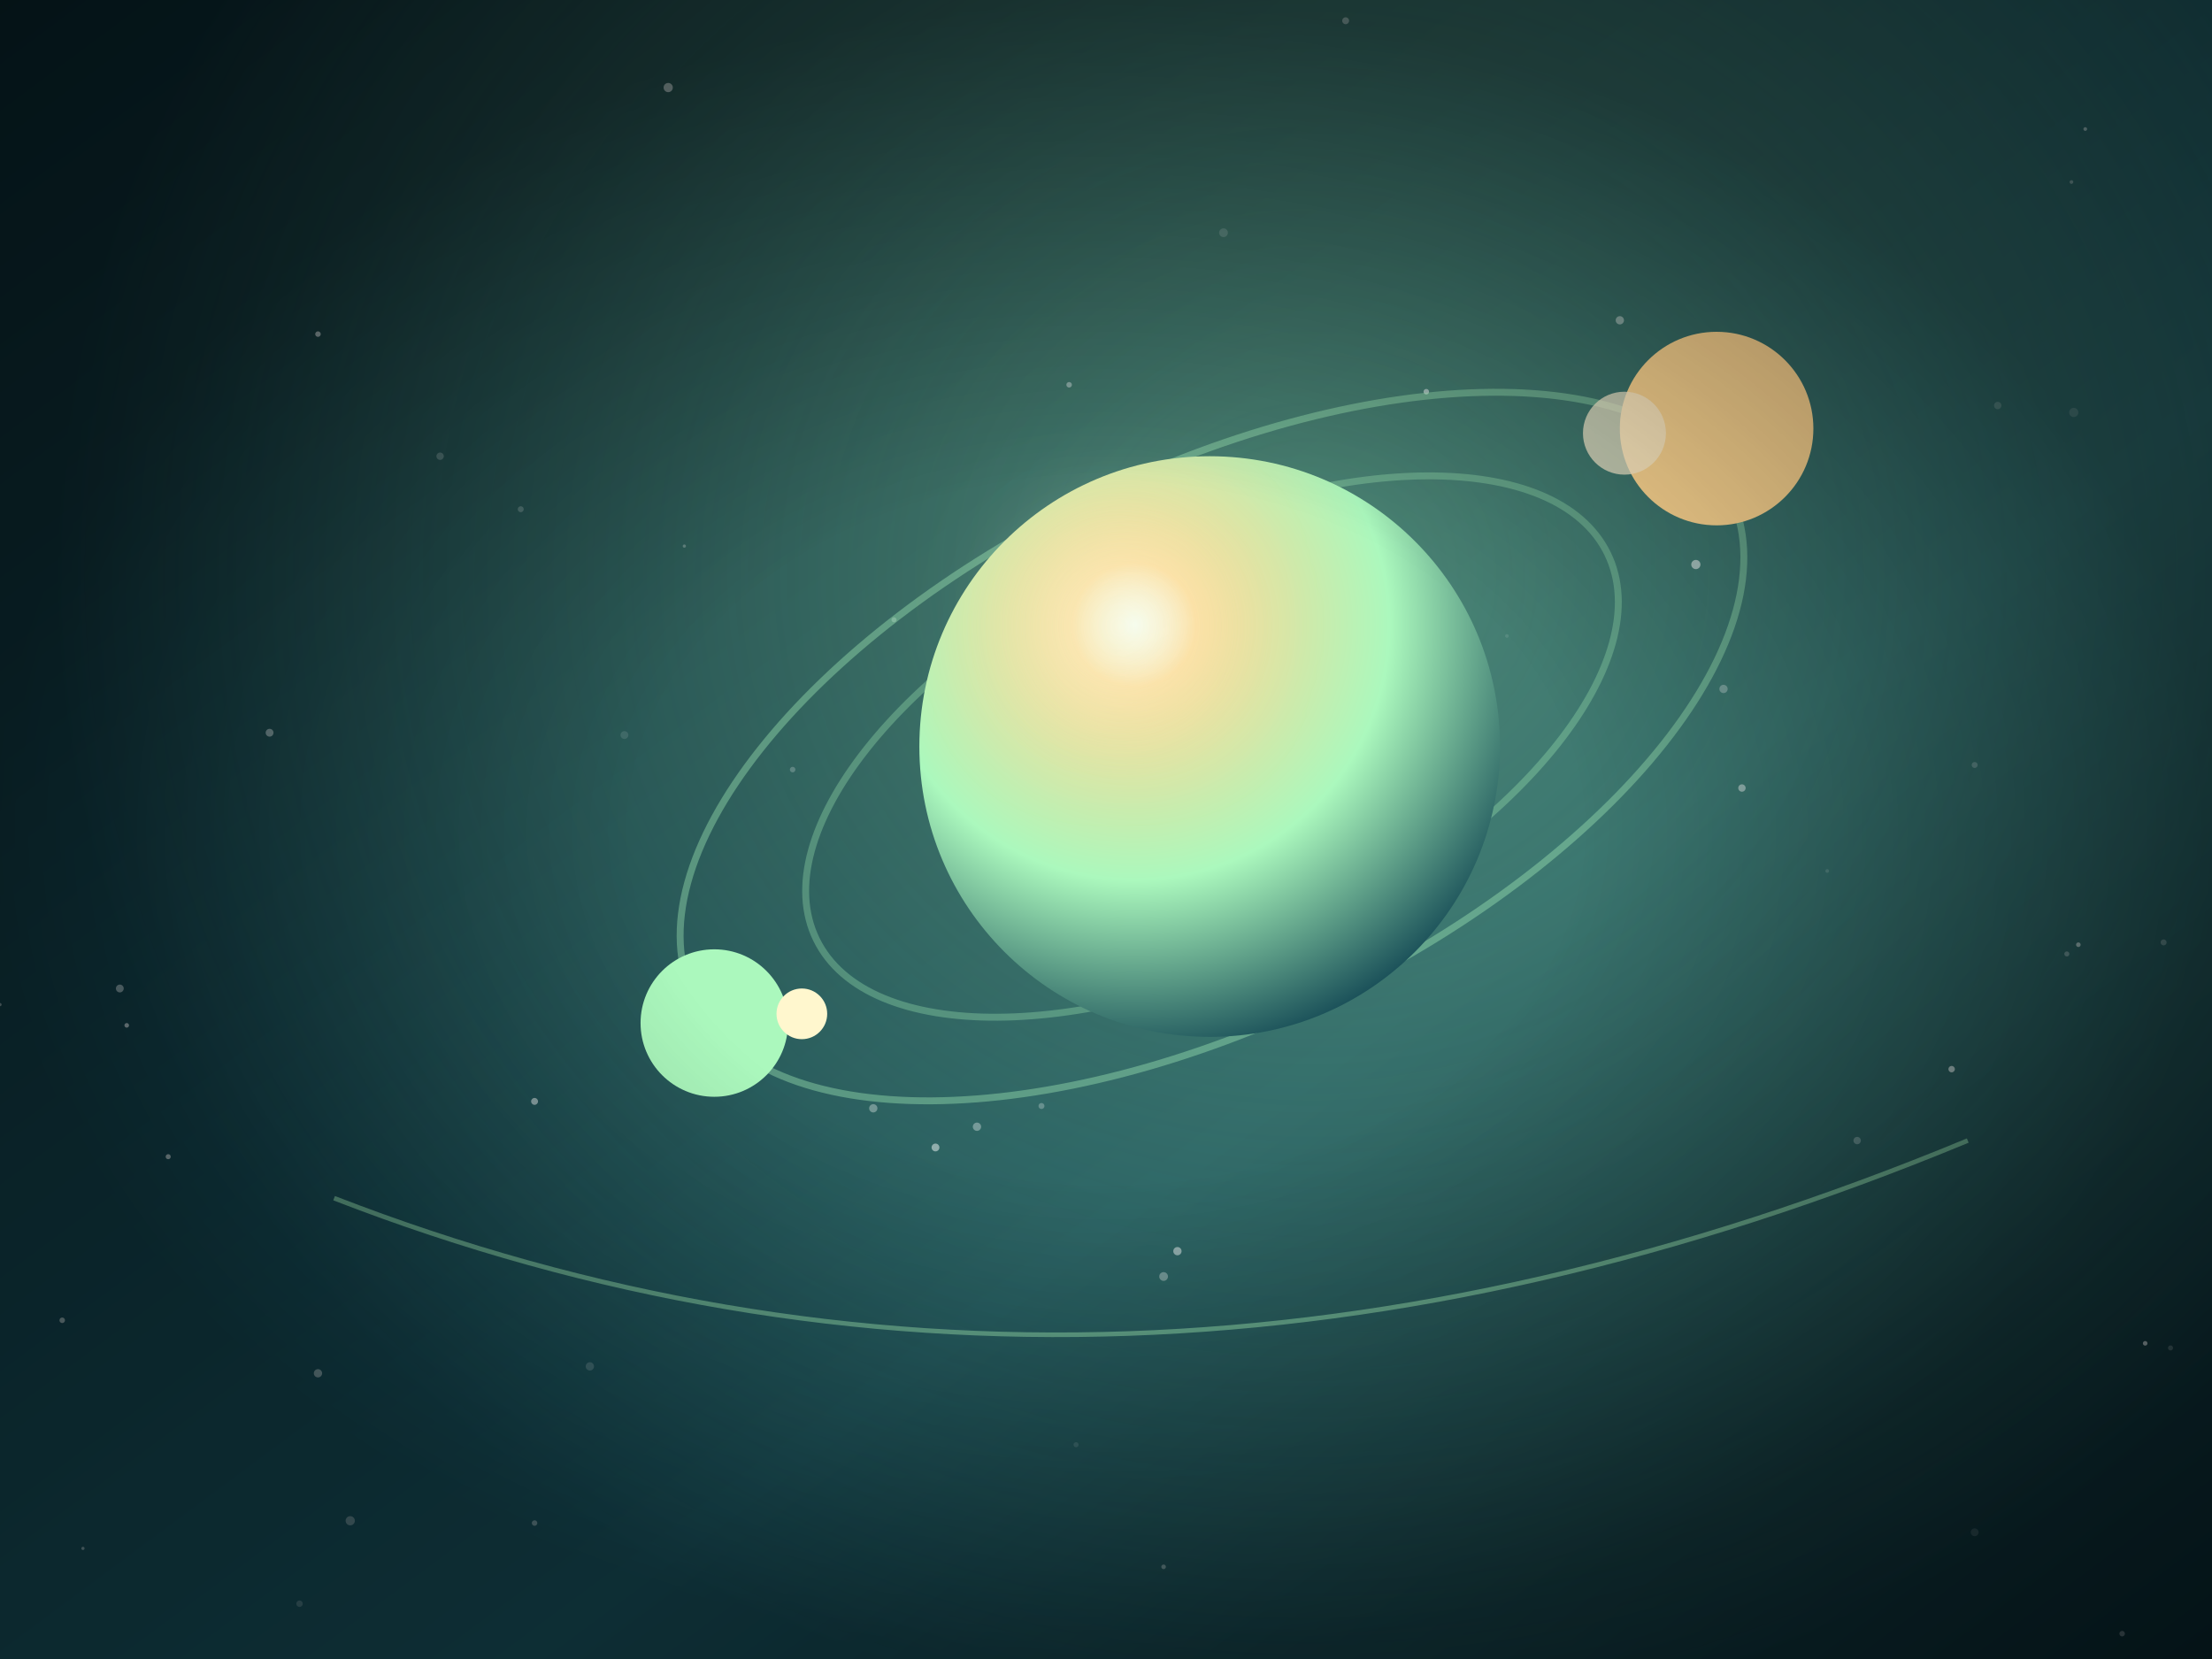
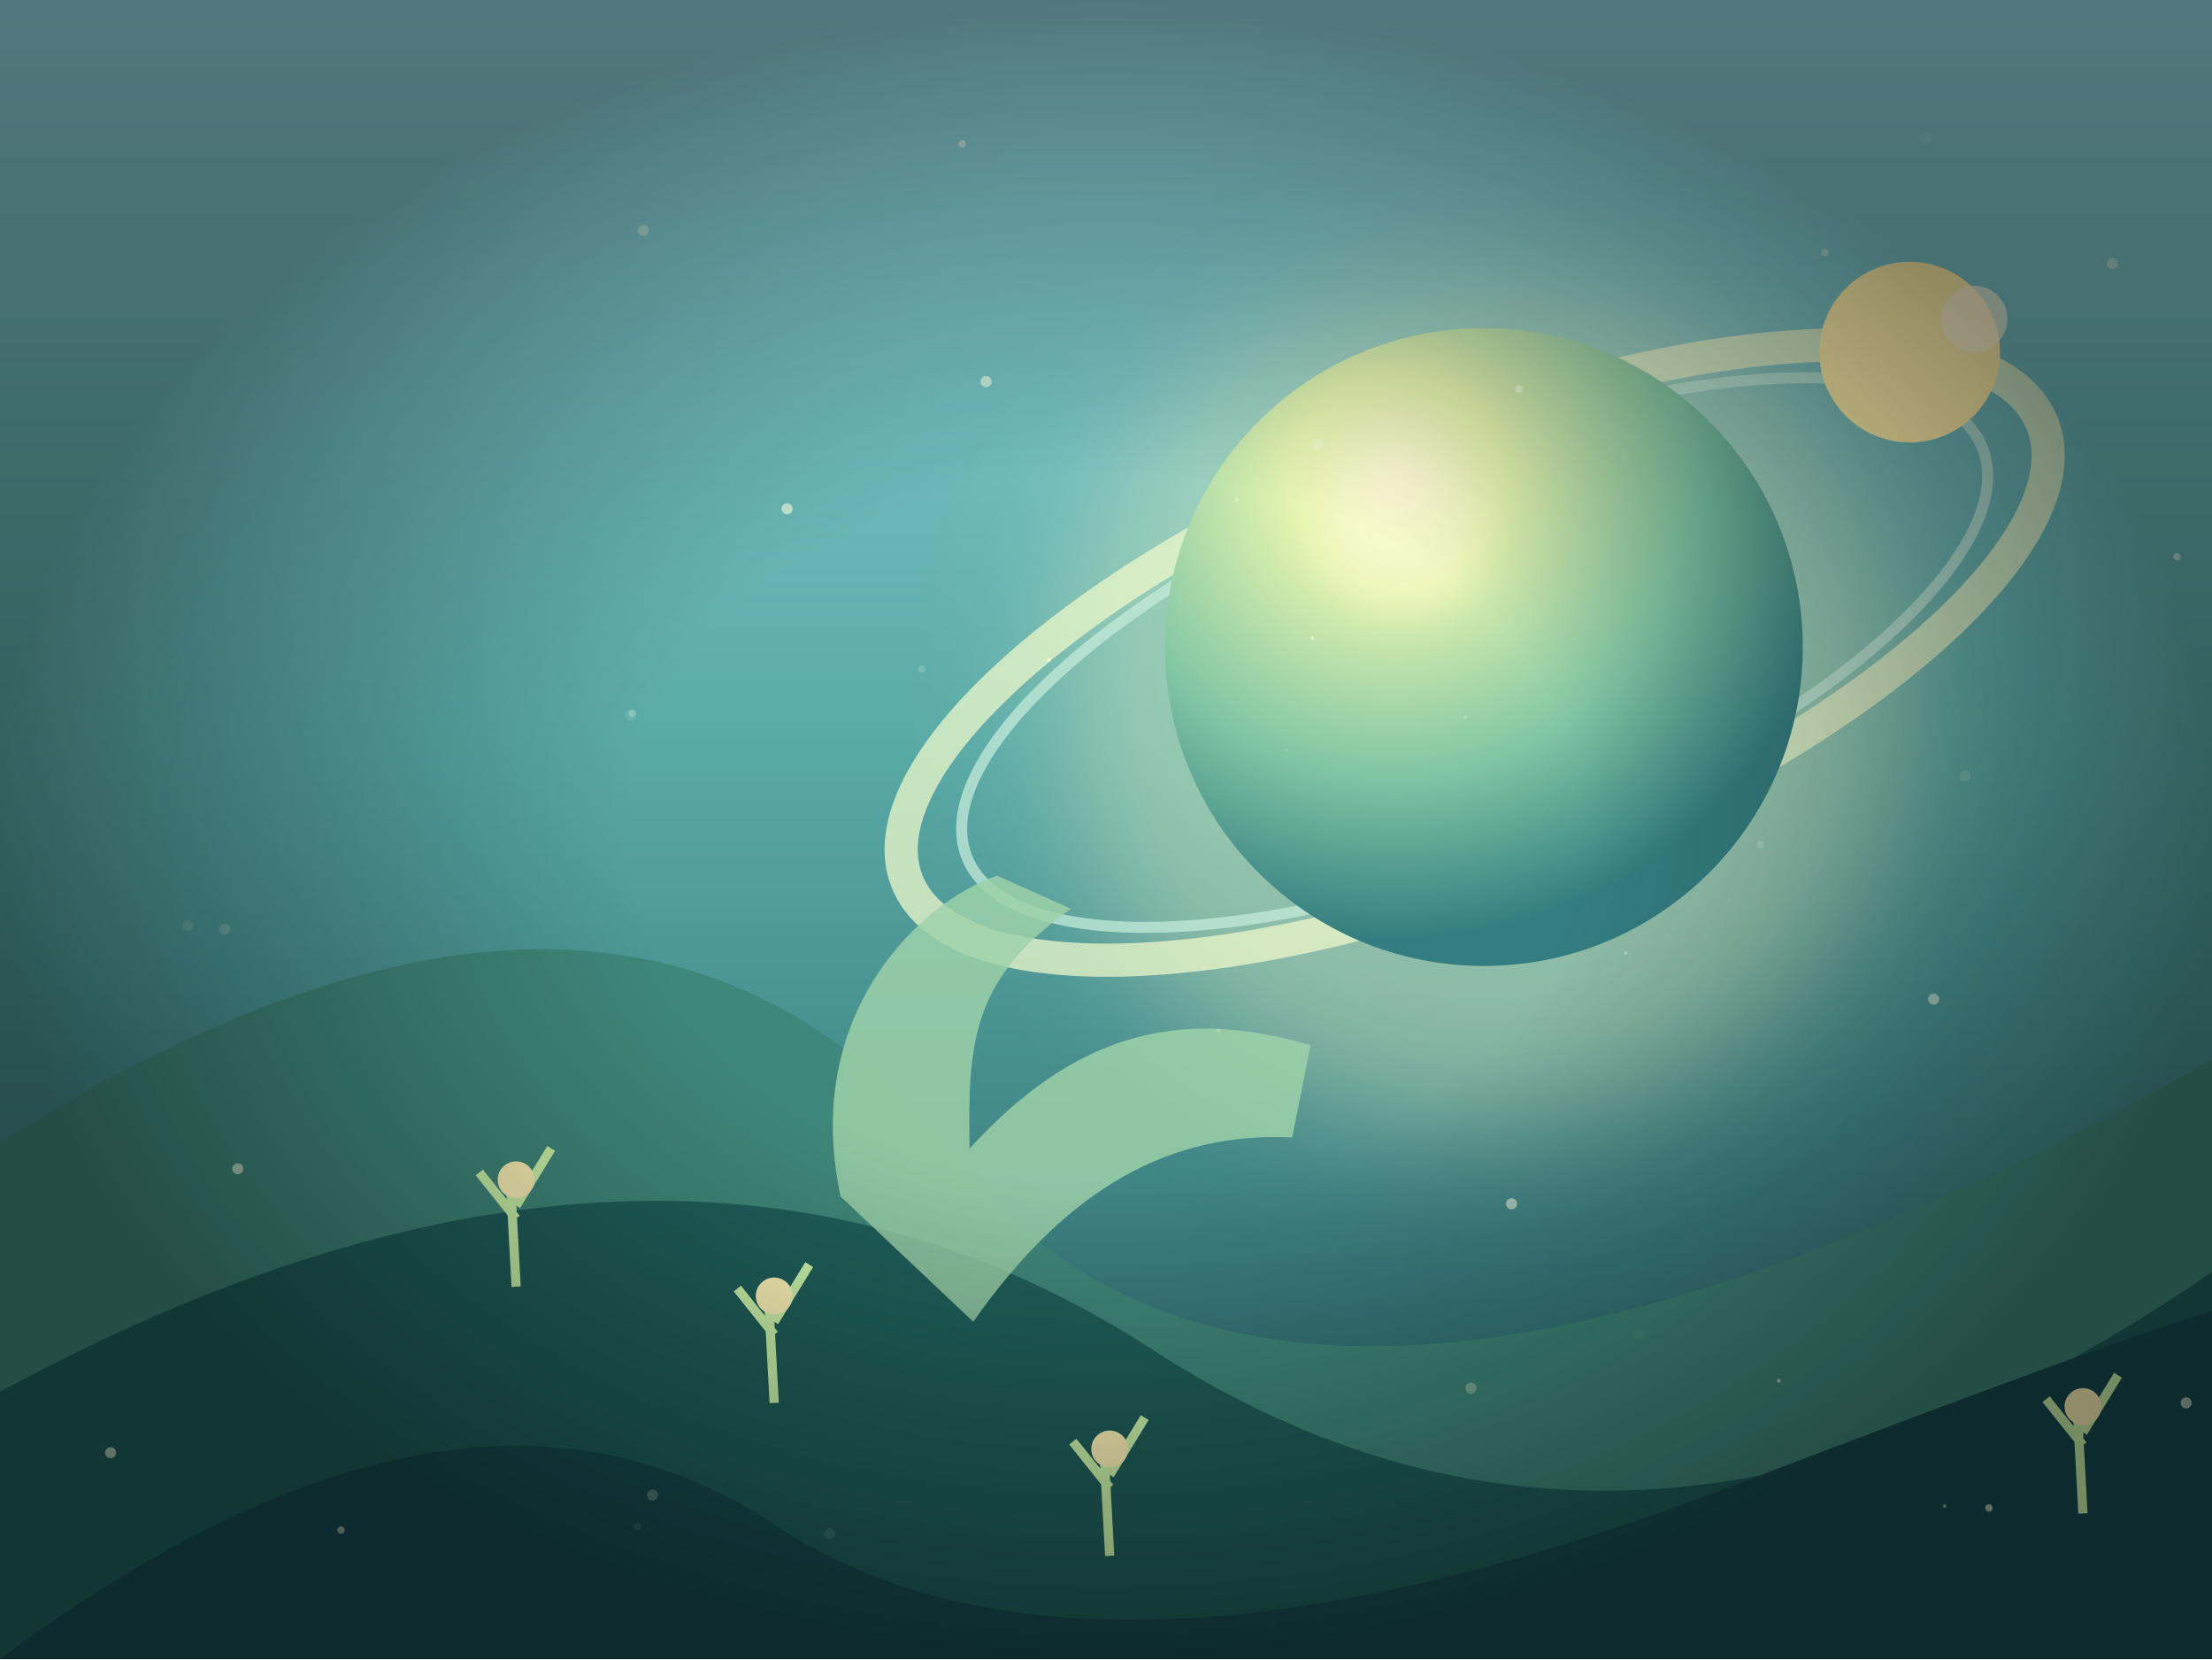
- <svg xmlns="http://www.w3.org/2000/svg" viewBox="0 0 960 720" width="960" height="720" preserveAspectRatio="xMidYMid slice">
+ <svg xmlns="http://www.w3.org/2000/svg" viewBox="0 0 1200 900" preserveAspectRatio="xMidYMid slice">
  <defs>
-     <linearGradient id="base" x1="0" y1="0" x2="1" y2="1">
-       <stop stop-color="#081f25" />
-       <stop offset=".62" stop-color="#164b56" />
-       <stop offset="1" stop-color="#081f25" />
+     <linearGradient id="sky" x2="0" y2="1">
+       <stop stop-color="#8ed2d9" />
+       <stop offset=".44" stop-color="#5aaba8" />
+       <stop offset="1" stop-color="#245c62" />
    </linearGradient>
-     <radialGradient id="flare">
-       <stop stop-color="#abf8bd" stop-opacity=".38" />
-       <stop offset="1" stop-color="#abf8bd" stop-opacity="0" />
+     <radialGradient id="world" cx=".36" cy=".24" r=".72">
+       <stop stop-color="#fffbd3" />
+       <stop offset=".23" stop-color="#e5f4af" />
+       <stop offset=".64" stop-color="#81c6a4" />
+       <stop offset="1" stop-color="#347d80" />
    </radialGradient>
-     <radialGradient id="orb" cx=".37" cy=".29" r=".76">
-       <stop stop-color="#fff" stop-opacity=".96" />
-       <stop offset=".14" stop-color="#fdd691" />
-       <stop offset=".58" stop-color="#abf8bd" />
-       <stop offset="1" stop-color="#164b56" />
+     <radialGradient id="vignette">
+       <stop offset=".43" stop-color="#000" stop-opacity="0" />
+       <stop offset="1" stop-color="#000" stop-opacity=".55" />
    </radialGradient>
-     <radialGradient id="shade">
-       <stop offset=".42" stop-color="#000" stop-opacity="0" />
-       <stop offset="1" stop-color="#000" stop-opacity=".56" />
-     </radialGradient>
-     <filter id="glow" x="-100%" y="-100%" width="300%" height="300%">
-       <feGaussianBlur stdDeviation="23" />
+     <filter id="bloom" x="-150%" y="-150%" width="400%" height="400%">
+       <feGaussianBlur stdDeviation="35" />
+     </filter>
+     <filter id="smallGlow" x="-100%" y="-100%" width="300%" height="300%">
+       <feGaussianBlur stdDeviation="10" />
    </filter>
  </defs>
-   <rect width="960" height="720" fill="url(#base)" />
-   <ellipse cx="570" cy="250" rx="550" ry="500" fill="url(#flare)" />
-   <circle cx="703" cy="139" r="1.8" fill="#ffffff" opacity="0.41" />
-   <circle cx="584" cy="9" r="1.5" fill="#ffffff" opacity="0.34" />
-   <circle cx="748" cy="299" r="1.8" fill="#ffffff" opacity="0.29" />
-   <circle cx="902" cy="410" r="1.0" fill="#ffffff" opacity="0.44" />
-   <circle cx="73" cy="502" r="1.1" fill="#ffffff" opacity="0.49" />
-   <circle cx="531" cy="101" r="1.9" fill="#ffffff" opacity="0.16" />
-   <circle cx="619" cy="170" r="1.2" fill="#ffffff" opacity="0.50" />
-   <circle cx="379" cy="481" r="1.8" fill="#ffffff" opacity="0.33" />
-   <circle cx="36" cy="672" r="0.7" fill="#ffffff" opacity="0.36" />
-   <circle cx="297" cy="237" r="0.7" fill="#ffffff" opacity="0.25" />
-   <circle cx="138" cy="596" r="1.8" fill="#ffffff" opacity="0.37" />
-   <circle cx="256" cy="593" r="1.8" fill="#ffffff" opacity="0.17" />
-   <circle cx="897" cy="414" r="1.1" fill="#ffffff" opacity="0.25" />
-   <circle cx="505" cy="680" r="1.0" fill="#ffffff" opacity="0.31" />
-   <circle cx="900" cy="179" r="2.0" fill="#ffffff" opacity="0.14" />
-   <circle cx="344" cy="334" r="1.2" fill="#ffffff" opacity="0.22" />
-   <circle cx="931" cy="583" r="1.0" fill="#ffffff" opacity="0.52" />
-   <circle cx="191" cy="198" r="1.6" fill="#ffffff" opacity="0.19" />
-   <circle cx="526" cy="403" r="0.5" fill="#ffffff" opacity="0.25" />
-   <circle cx="452" cy="480" r="1.3" fill="#ffffff" opacity="0.26" />
-   <circle cx="939" cy="409" r="1.3" fill="#ffffff" opacity="0.22" />
-   <circle cx="0" cy="436" r="0.7" fill="#ffffff" opacity="0.37" />
-   <circle cx="905" cy="56" r="0.8" fill="#ffffff" opacity="0.42" />
-   <circle cx="406" cy="498" r="1.7" fill="#ffffff" opacity="0.47" />
-   <circle cx="467" cy="627" r="1.1" fill="#ffffff" opacity="0.12" />
-   <circle cx="290" cy="38" r="2.0" fill="#ffffff" opacity="0.45" />
-   <circle cx="806" cy="495" r="1.6" fill="#ffffff" opacity="0.23" />
-   <circle cx="511" cy="543" r="1.8" fill="#ffffff" opacity="0.47" />
-   <circle cx="942" cy="585" r="1.1" fill="#ffffff" opacity="0.18" />
-   <circle cx="152" cy="660" r="2.0" fill="#ffffff" opacity="0.27" />
-   <circle cx="464" cy="167" r="1.2" fill="#ffffff" opacity="0.36" />
-   <circle cx="847" cy="464" r="1.4" fill="#ffffff" opacity="0.50" />
-   <circle cx="921" cy="709" r="1.2" fill="#ffffff" opacity="0.23" />
-   <circle cx="226" cy="221" r="1.3" fill="#ffffff" opacity="0.19" />
-   <circle cx="736" cy="245" r="2.0" fill="#ffffff" opacity="0.52" />
-   <circle cx="52" cy="429" r="1.7" fill="#ffffff" opacity="0.39" />
-   <circle cx="130" cy="696" r="1.4" fill="#ffffff" opacity="0.18" />
-   <circle cx="232" cy="478" r="1.5" fill="#ffffff" opacity="0.48" />
-   <circle cx="899" cy="79" r="0.8" fill="#ffffff" opacity="0.30" />
-   <circle cx="505" cy="554" r="1.9" fill="#ffffff" opacity="0.33" />
-   <circle cx="271" cy="319" r="1.7" fill="#ffffff" opacity="0.11" />
-   <circle cx="793" cy="378" r="0.8" fill="#ffffff" opacity="0.13" />
-   <circle cx="756" cy="342" r="1.6" fill="#ffffff" opacity="0.43" />
-   <circle cx="857" cy="665" r="1.7" fill="#ffffff" opacity="0.11" />
-   <circle cx="55" cy="445" r="1.0" fill="#ffffff" opacity="0.50" />
-   <circle cx="27" cy="573" r="1.2" fill="#ffffff" opacity="0.43" />
-   <circle cx="424" cy="489" r="1.8" fill="#ffffff" opacity="0.34" />
-   <circle cx="388" cy="269" r="1.1" fill="#ffffff" opacity="0.25" />
-   <circle cx="654" cy="276" r="0.8" fill="#ffffff" opacity="0.10" />
-   <circle cx="867" cy="176" r="1.6" fill="#ffffff" opacity="0.17" />
-   <circle cx="117" cy="318" r="1.7" fill="#ffffff" opacity="0.36" />
-   <circle cx="138" cy="145" r="1.2" fill="#ffffff" opacity="0.49" />
-   <circle cx="232" cy="661" r="1.2" fill="#ffffff" opacity="0.33" />
-   <circle cx="857" cy="332" r="1.3" fill="#ffffff" opacity="0.20" />
-   <ellipse cx="526" cy="324" rx="250" ry="120.0" fill="none" stroke="#abf8bd" stroke-width="3" opacity="0.37" transform="rotate(-26 526 324)" />
-   <ellipse cx="526" cy="324" rx="191" ry="91.68" fill="none" stroke="#abf8bd" stroke-width="3" opacity="0.3" transform="rotate(-26 526 324)" />
-   <ellipse cx="526" cy="324" rx="112" ry="53.76" fill="none" stroke="#abf8bd" stroke-width="3" opacity="0.23" transform="rotate(-26 526 324)" />
-   <circle cx="525" cy="324" r="126" fill="url(#orb)" />
-   <circle cx="486" cy="272" r="35" fill="#f5ffe1" opacity=".7" filter="url(#glow)" />
-   <circle cx="745" cy="186" r="42" fill="#fdd691" />
-   <circle cx="705" cy="188" r="18" fill="#fff1d2" opacity=".7" />
-   <circle cx="310" cy="444" r="32" fill="#abf8bd" />
-   <circle cx="348" cy="440" r="11" fill="#fff7ce" />
-   <path d="M 145 520 Q 480 650 854 495" fill="none" stroke="#abf8bd" stroke-width="2" opacity=".45" />
-   <rect width="960" height="720" fill="url(#shade)" opacity=".7" />
+   <rect width="1200" height="900" fill="#090d22" />
+   <rect width="1200" height="900" fill="url(#sky)" />
+   <circle cx="805" cy="380" r="232" fill="#f9fac5" filter="url(#bloom)" opacity=".38" />
+   <path d="M0 620 Q340 405 520 630 T1200 575V900H0Z" fill="#3f877a" />
+   <path d="M0 755 Q360 560 625 732 T1200 690V900H0Z" fill="#1f5e5a" />
+   <path d="M0 900 Q250 714 420 827 T940 806 T1200 720V900Z" fill="#164b50" />
+   <ellipse cx="800" cy="354" rx="332" ry="120" transform="rotate(-22 800 354)" fill="none" stroke="#ecf8ca" stroke-width="18" opacity=".75" />
+   <ellipse cx="800" cy="354" rx="297" ry="107" transform="rotate(-22 800 354)" fill="none" stroke="#c3ebda" stroke-width="6" opacity=".75" />
+   <circle cx="805" cy="351" r="173" fill="url(#world)" />
+   <circle cx="762" cy="289" r="43" fill="#fffad6" opacity=".45" filter="url(#smallGlow)" />
+   <path d="M456 649c-22-103 48-162 85-174l40 18c-54 38-56 73-55 130 55-60 111-78 185-56l-10 50c-65-3-121 26-173 100Z" fill="#9dd2aa" opacity=".83" />
+   <circle cx="1036" cy="191" r="49" fill="#fff0aa" />
+   <circle cx="1071" cy="173" r="18" fill="#fffada" opacity=".67" />
+   <path d="M280 698 l-3-55 M280 661l-20-25M280 654l19-31" stroke="#caf3a9" stroke-width="5" fill="none" />
+   <circle cx="280" cy="640" r="10" fill="#fcf2b7" />
+   <path d="M420 761 l-3-55 M420 724l-20-25M420 717l19-31" stroke="#caf3a9" stroke-width="5" fill="none" />
+   <circle cx="420" cy="703" r="10" fill="#fcf2b7" />
+   <path d="M602 844 l-3-55 M602 807l-20-25M602 800l19-31" stroke="#caf3a9" stroke-width="5" fill="none" />
+   <circle cx="602" cy="786" r="10" fill="#fcf2b7" />
+   <path d="M1130 821 l-3-55 M1130 784l-20-25M1130 777l19-31" stroke="#caf3a9" stroke-width="5" fill="none" />
+   <circle cx="1130" cy="763" r="10" fill="#fcf2b7" />
+   <circle cx="346" cy="828" r="2" fill="#f4ffe3" opacity="0.10" />
+   <circle cx="715" cy="241" r="3" fill="#f4ffe3" opacity="0.38" />
+   <circle cx="712" cy="346" r="1" fill="#f4ffe3" opacity="0.60" />
+   <circle cx="910" cy="798" r="3" fill="#f4ffe3" opacity="0.01" />
+   <circle cx="129" cy="634" r="3" fill="#f4ffe3" opacity="0.63" />
+   <circle cx="427" cy="276" r="3" fill="#f4ffe3" opacity="0.64" />
+   <circle cx="1146" cy="143" r="3" fill="#f4ffe3" opacity="0.42" />
+   <circle cx="522" cy="78" r="2" fill="#f4ffe3" opacity="0.57" />
+   <circle cx="349" cy="125" r="3" fill="#f4ffe3" opacity="0.37" />
+   <circle cx="535" cy="207" r="3" fill="#f4ffe3" opacity="0.62" />
+   <circle cx="1181" cy="302" r="2" fill="#f4ffe3" opacity="0.56" />
+   <circle cx="185" cy="830" r="2" fill="#f4ffe3" opacity="0.51" />
+   <circle cx="990" cy="137" r="2" fill="#f4ffe3" opacity="0.39" />
+   <circle cx="661" cy="559" r="1" fill="#f4ffe3" opacity="0.24" />
+   <circle cx="102" cy="502" r="3" fill="#f4ffe3" opacity="0.13" />
+   <circle cx="1055" cy="817" r="1" fill="#f4ffe3" opacity="0.46" />
+   <circle cx="1067" cy="528" r="3" fill="#f4ffe3" opacity="0.02" />
+   <circle cx="1079" cy="818" r="2" fill="#f4ffe3" opacity="0.64" />
+   <circle cx="569" cy="358" r="1" fill="#f4ffe3" opacity="0.62" />
+   <circle cx="354" cy="811" r="3" fill="#f4ffe3" opacity="0.26" />
+   <circle cx="1049" cy="542" r="3" fill="#f4ffe3" opacity="0.53" />
+   <circle cx="955" cy="458" r="2" fill="#f4ffe3" opacity="0.23" />
+   <circle cx="1066" cy="421" r="3" fill="#f4ffe3" opacity="0.15" />
+   <circle cx="951" cy="58" r="2" fill="#f4ffe3" opacity="0.01" />
+   <circle cx="749" cy="256" r="3" fill="#f4ffe3" opacity="0.09" />
+   <circle cx="820" cy="653" r="3" fill="#f4ffe3" opacity="0.55" />
+   <circle cx="882" cy="517" r="1" fill="#f4ffe3" opacity="0.32" />
+   <circle cx="450" cy="832" r="3" fill="#f4ffe3" opacity="0.11" />
+   <circle cx="795" cy="389" r="1" fill="#f4ffe3" opacity="0.27" />
+   <circle cx="351" cy="224" r="2" fill="#f4ffe3" opacity="0.00" />
+   <circle cx="1186" cy="761" r="3" fill="#f4ffe3" opacity="0.61" />
+   <circle cx="671" cy="271" r="1" fill="#f4ffe3" opacity="0.42" />
+   <circle cx="343" cy="387" r="2" fill="#f4ffe3" opacity="0.24" />
+   <circle cx="122" cy="504" r="3" fill="#f4ffe3" opacity="0.18" />
+   <circle cx="1045" cy="75" r="3" fill="#f4ffe3" opacity="0.09" />
+   <circle cx="698" cy="407" r="1" fill="#f4ffe3" opacity="0.13" />
+   <circle cx="60" cy="788" r="3" fill="#f4ffe3" opacity="0.64" />
+   <circle cx="965" cy="749" r="1" fill="#f4ffe3" opacity="0.63" />
+   <circle cx="342" cy="388" r="3" fill="#f4ffe3" opacity="0.10" />
+   <circle cx="824" cy="211" r="2" fill="#f4ffe3" opacity="0.59" />
+   <circle cx="889" cy="724" r="3" fill="#f4ffe3" opacity="0.04" />
+   <circle cx="729" cy="238" r="1" fill="#f4ffe3" opacity="0.14" />
+   <circle cx="798" cy="753" r="3" fill="#f4ffe3" opacity="0.32" />
+   <circle cx="500" cy="363" r="2" fill="#f4ffe3" opacity="0.17" />
+   <circle cx="653" cy="525" r="1" fill="#f4ffe3" opacity="0.29" />
+   <rect width="1200" height="900" fill="url(#vignette)" opacity=".78" />
</svg>
